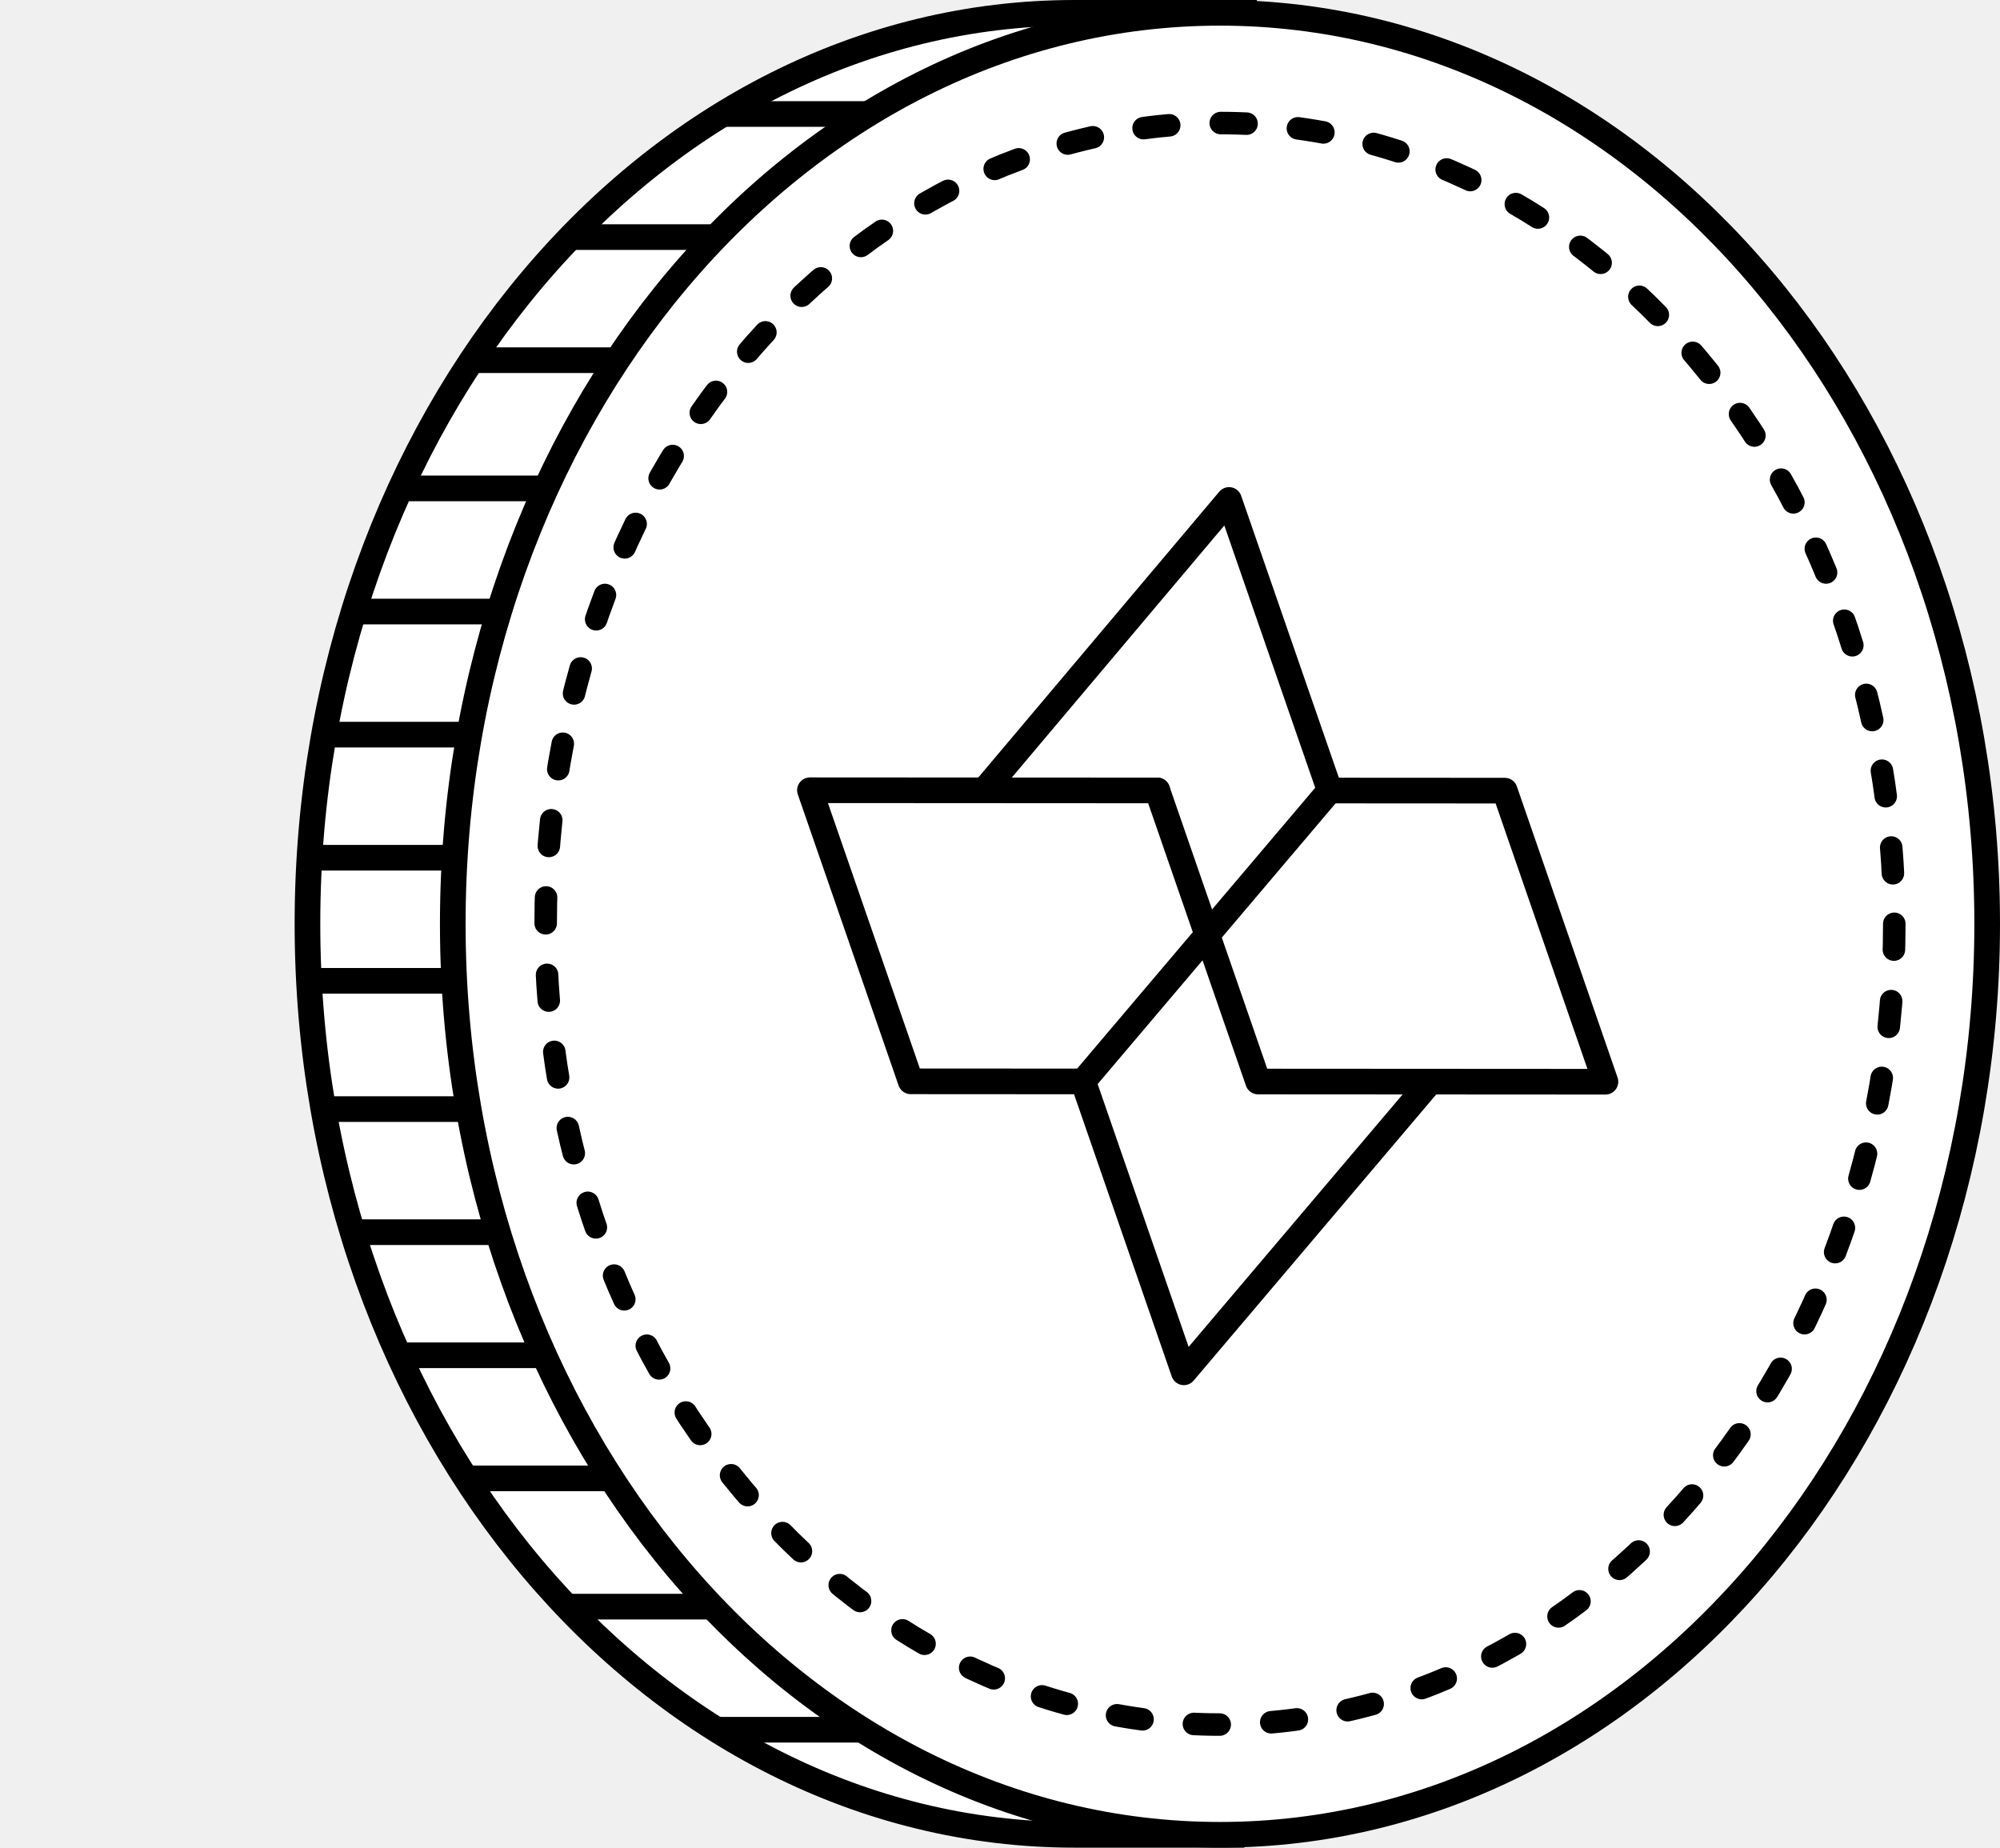
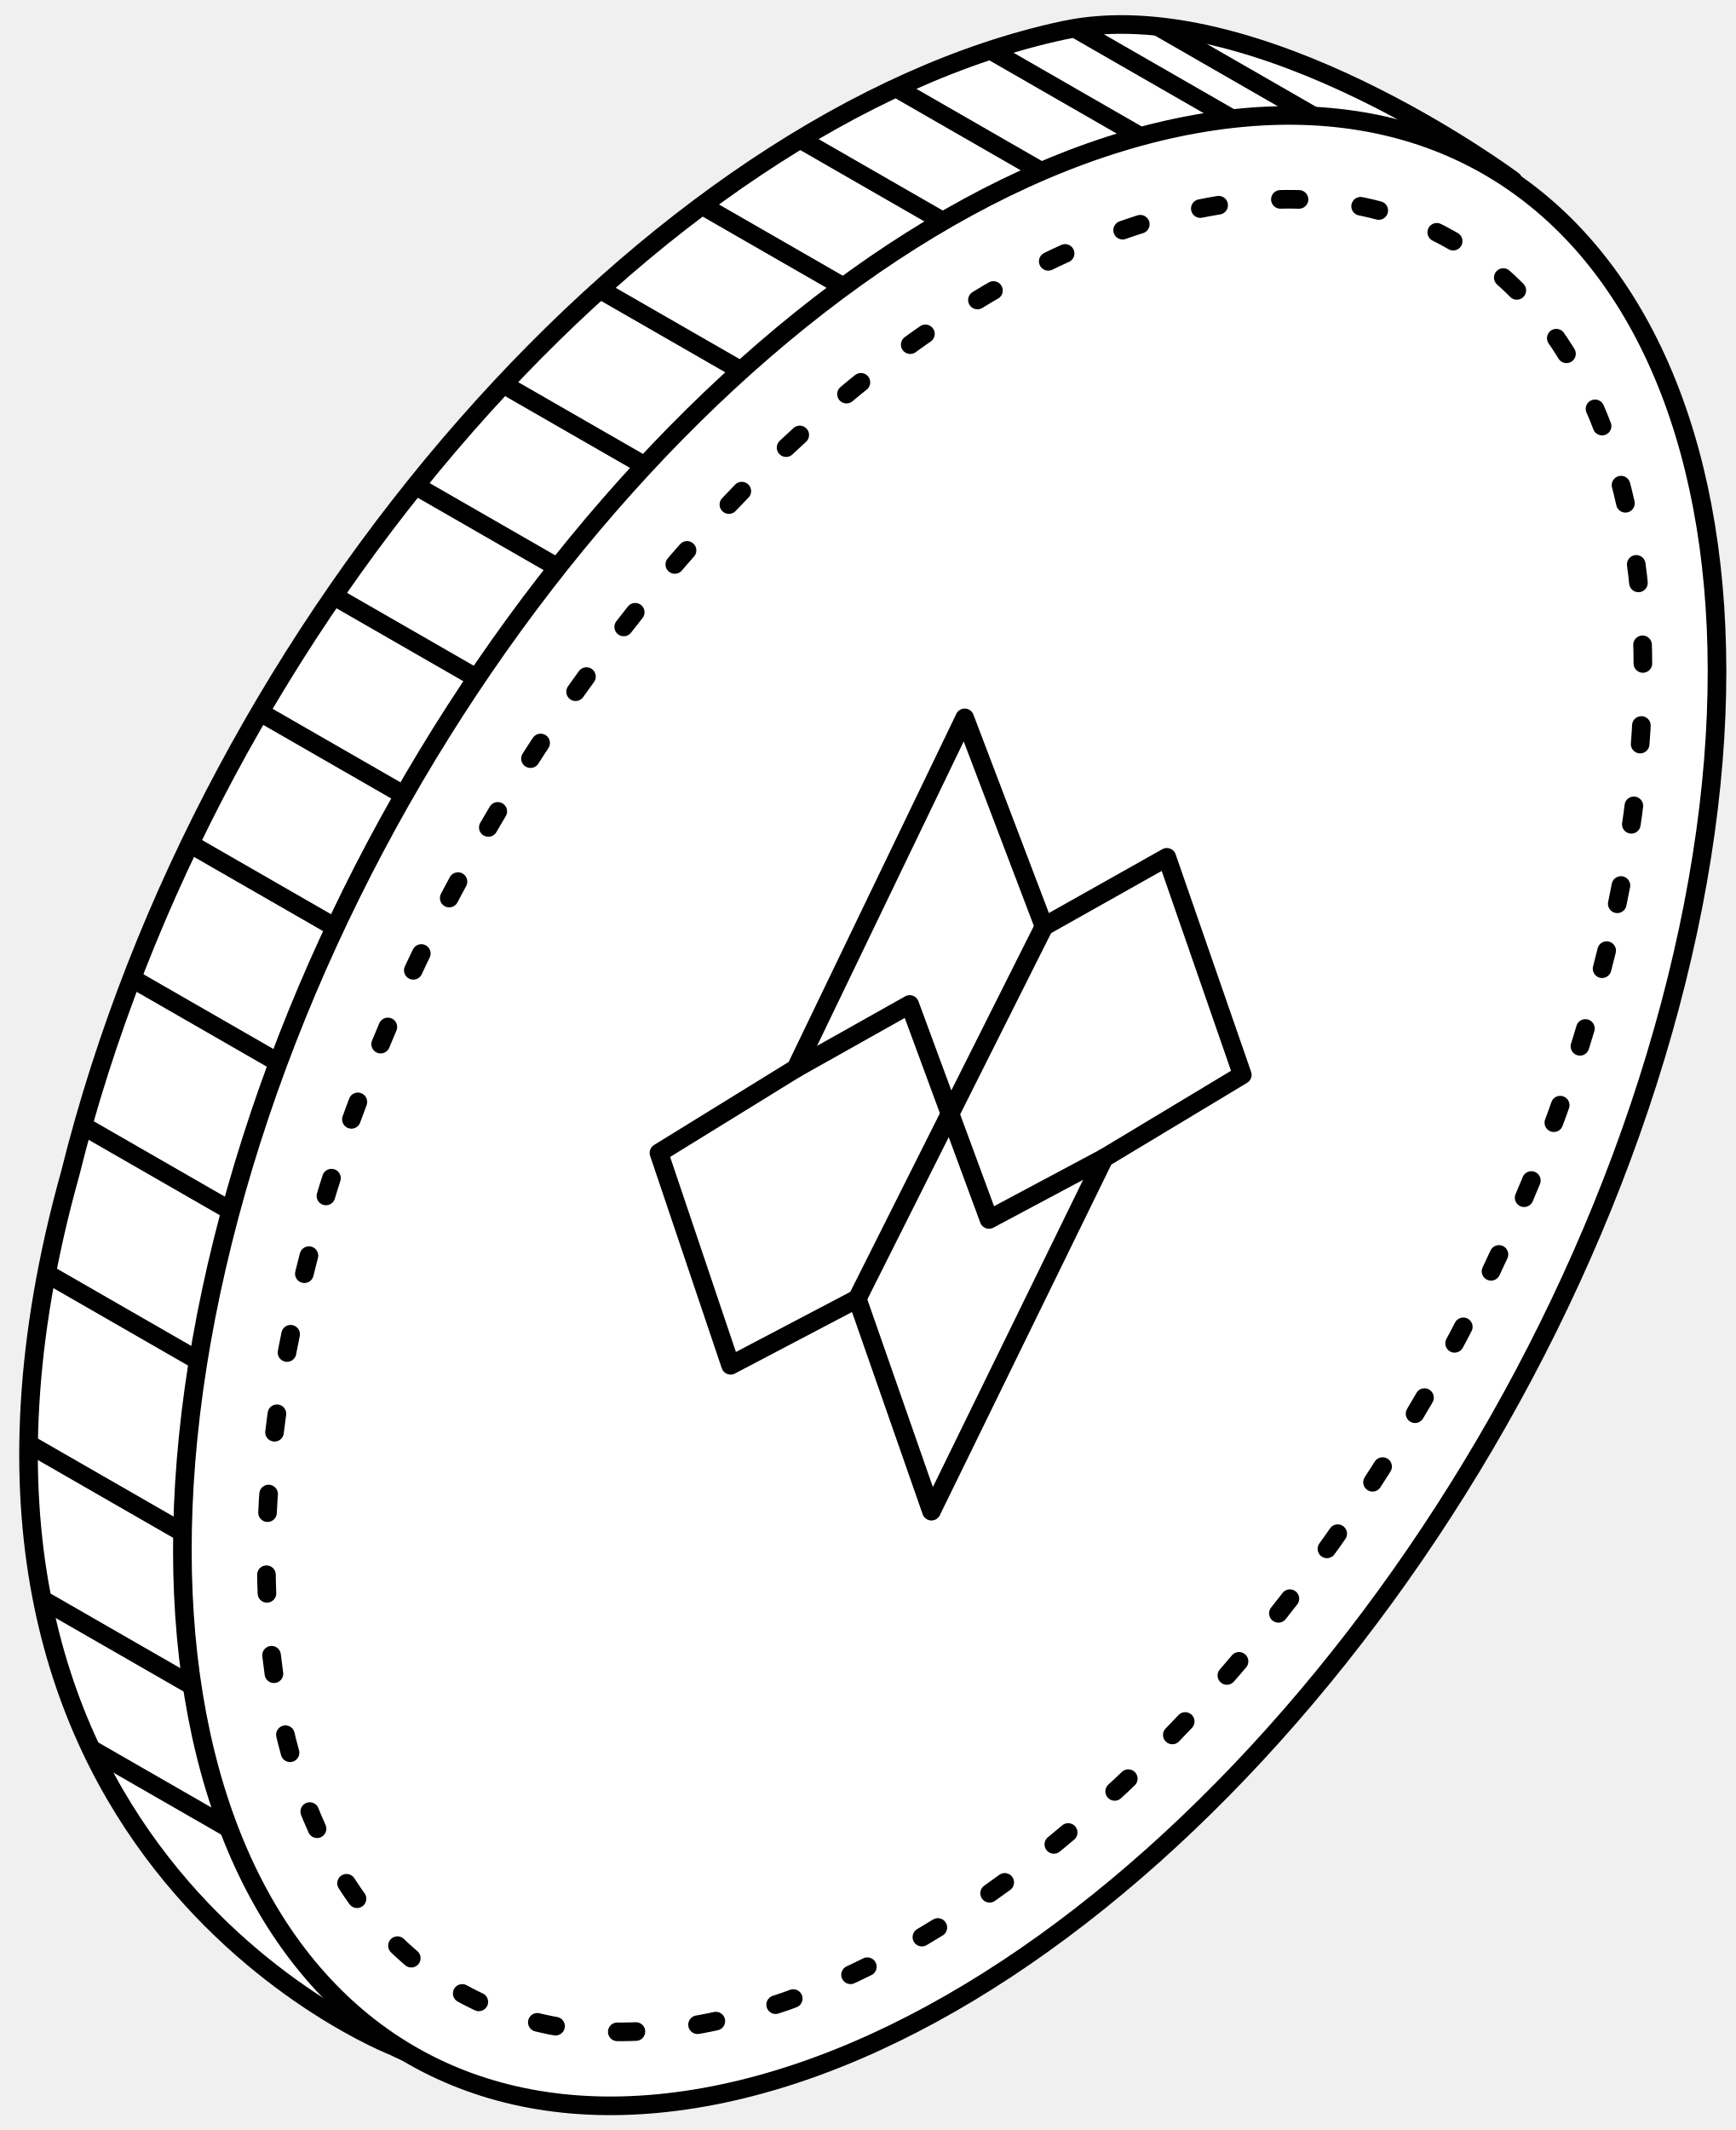
- <svg xmlns="http://www.w3.org/2000/svg" viewBox="0 0 389.91 360.21">
-   <defs>
-     <style>.cls-1,.cls-2{fill:#fff;}.cls-1,.cls-4,.cls-5,.cls-6{stroke:#000;}.cls-1,.cls-4{stroke-miterlimit:10;}.cls-1,.cls-4,.cls-6{stroke-width:5px;}.cls-3{clip-path:url(#clip-path);}.cls-4,.cls-5,.cls-6{fill:none;}.cls-5,.cls-6{stroke-linecap:round;stroke-linejoin:round;}.cls-5{stroke-width:4.39px;stroke-dasharray:5.03 10.06;}</style>
-     <clipPath id="clip-path">
-       <path class="cls-1" d="M240.1,357.71H209.51c-82.6,0-149.57-79.52-149.57-177.61S126.91,2.5,209.51,2.5h33Z" />
+ <svg xmlns="http://www.w3.org/2000/svg" xmlns:xlink="http://www.w3.org/1999/xlink" version="1.1" id="Layer_1" x="0px" y="0px" width="109.98px" height="134.95px" viewBox="170.86 82.782 109.98 134.95" enable-background="new 170.86 82.782 109.98 134.95" xml:space="preserve">
+   <g>
+     <defs>
+       <path id="SVGID_1_" d="M266.743,94.221c0,0-16.286-12.142-28.499-9.516c-25.812,5.551-54.163,37.089-62.932,72.417    c-11.956,42.767,20.522,55.318,20.522,55.318s24.29,12.869,49.076-18.998C269.697,161.575,282.674,131.323,266.743,94.221z" />
+     </defs>
+     <use xlink:href="#SVGID_1_" overflow="visible" fill="#FFFFFF" />
+     <clipPath id="SVGID_2_">
+       <use xlink:href="#SVGID_1_" overflow="visible" />
    </clipPath>
-   </defs>
-   <g id="Camada_2" data-name="Camada 2">
-     <g id="Layer_1" data-name="Layer 1">
-       <path class="cls-2" d="M240.1,357.71H209.51c-82.6,0-149.57-79.52-149.57-177.61S126.91,2.5,209.51,2.5h33Z" />
-       <g class="cls-3">
-         <line class="cls-4" x1="265" y1="22.22" y2="22.22" />
-         <line class="cls-4" x1="265" y1="46.22" y2="46.22" />
-         <line class="cls-4" x1="265" y1="70.22" y2="70.22" />
-         <line class="cls-4" x1="265" y1="95.22" y2="95.22" />
-         <line class="cls-4" x1="265" y1="119.22" y2="119.22" />
-         <line class="cls-4" x1="265" y1="143.22" y2="143.22" />
-         <line class="cls-4" x1="265" y1="167.22" y2="167.22" />
-         <line class="cls-4" x1="265" y1="191.22" y2="191.22" />
-         <line class="cls-4" x1="265" y1="216.22" y2="216.22" />
-         <line class="cls-4" x1="265" y1="240.22" y2="240.22" />
-         <line class="cls-4" x1="265" y1="264.22" y2="264.22" />
-         <line class="cls-4" x1="265" y1="288.22" y2="288.22" />
-         <line class="cls-4" x1="265" y1="313.22" y2="313.22" />
-         <line class="cls-4" x1="265" y1="337.22" y2="337.22" />
-       </g>
-       <path class="cls-4" d="M240.1,357.71H209.51c-82.6,0-149.57-79.52-149.57-177.61S126.91,2.5,209.51,2.5h33Z" />
-       <ellipse class="cls-1" cx="237.84" cy="180.1" rx="149.57" ry="177.6" />
-       <ellipse class="cls-2" cx="237.84" cy="180.1" rx="131.46" ry="156.11" />
-       <ellipse class="cls-5" cx="237.84" cy="180.1" rx="131.46" ry="156.11" />
-       <polyline class="cls-6" points="211.17 210.83 177.55 210.81 157.9 154.06 225.63 154.1" />
-       <polyline class="cls-6" points="192 153.94 239.61 97.47 259.24 154.12" />
-       <polyline class="cls-6" points="278.84 210.87 230.8 267.54 211.17 210.83" />
-       <polyline class="cls-6" points="259.16 154.12 293.36 154.14 312.99 210.89 245.27 210.85 225.62 154.1" />
-       <line class="cls-6" x1="259.22" y1="154.12" x2="211.15" y2="210.83" />
+     <g clip-path="url(#SVGID_2_)">
+       <line fill="#FFFFFF" stroke="#000000" stroke-width="1.18" stroke-linecap="round" stroke-linejoin="round" stroke-miterlimit="10" x1="166.972" y1="188.043" x2="198.771" y2="206.325" />
+       <line fill="#FFFFFF" stroke="#000000" stroke-width="1.18" stroke-linecap="round" stroke-linejoin="round" stroke-miterlimit="10" x1="164.925" y1="179.171" x2="196.725" y2="197.453" />
+       <line fill="#FFFFFF" stroke="#000000" stroke-width="1.18" stroke-linecap="round" stroke-linejoin="round" stroke-miterlimit="10" x1="164.584" y1="169.616" x2="196.384" y2="187.898" />
+       <line fill="#FFFFFF" stroke="#000000" stroke-width="1.18" stroke-linecap="round" stroke-linejoin="round" stroke-miterlimit="10" x1="164.925" y1="158.355" x2="196.725" y2="176.638" />
+       <line fill="#FFFFFF" stroke="#000000" stroke-width="1.18" stroke-linecap="round" stroke-linejoin="round" stroke-miterlimit="10" x1="166.29" y1="148.459" x2="198.09" y2="166.741" />
+       <line fill="#FFFFFF" stroke="#000000" stroke-width="1.18" stroke-linecap="round" stroke-linejoin="round" stroke-miterlimit="10" x1="169.02" y1="138.904" x2="200.819" y2="157.187" />
+       <line fill="#FFFFFF" stroke="#000000" stroke-width="1.18" stroke-linecap="round" stroke-linejoin="round" stroke-miterlimit="10" x1="172.091" y1="130.032" x2="203.891" y2="148.314" />
+       <line fill="#FFFFFF" stroke="#000000" stroke-width="1.18" stroke-linecap="round" stroke-linejoin="round" stroke-miterlimit="10" x1="176.187" y1="121.501" x2="207.986" y2="139.783" />
+       <line fill="#FFFFFF" stroke="#000000" stroke-width="1.18" stroke-linecap="round" stroke-linejoin="round" stroke-miterlimit="10" x1="180.623" y1="113.994" x2="212.422" y2="132.276" />
+       <line fill="#FFFFFF" stroke="#000000" stroke-width="1.18" stroke-linecap="round" stroke-linejoin="round" stroke-miterlimit="10" x1="186.082" y1="107.169" x2="217.882" y2="125.451" />
+       <line fill="#FFFFFF" stroke="#000000" stroke-width="1.18" stroke-linecap="round" stroke-linejoin="round" stroke-miterlimit="10" x1="191.542" y1="100.686" x2="223.341" y2="118.968" />
+       <line fill="#FFFFFF" stroke="#000000" stroke-width="1.18" stroke-linecap="round" stroke-linejoin="round" stroke-miterlimit="10" x1="198.025" y1="94.884" x2="229.825" y2="113.167" />
+       <line fill="#FFFFFF" stroke="#000000" stroke-width="1.18" stroke-linecap="round" stroke-linejoin="round" stroke-miterlimit="10" x1="204.851" y1="89.766" x2="236.649" y2="108.048" />
+       <line fill="#FFFFFF" stroke="#000000" stroke-width="1.18" stroke-linecap="round" stroke-linejoin="round" stroke-miterlimit="10" x1="210.651" y1="85.33" x2="242.451" y2="103.612" />
+       <line fill="#FFFFFF" stroke="#000000" stroke-width="1.18" stroke-linecap="round" stroke-linejoin="round" stroke-miterlimit="10" x1="216.452" y1="81.917" x2="248.252" y2="100.2" />
+       <line fill="#FFFFFF" stroke="#000000" stroke-width="1.18" stroke-linecap="round" stroke-linejoin="round" stroke-miterlimit="10" x1="223.619" y1="80.211" x2="255.418" y2="98.494" />
+       <line fill="#FFFFFF" stroke="#000000" stroke-width="1.18" stroke-linecap="round" stroke-linejoin="round" stroke-miterlimit="10" x1="230.784" y1="79.87" x2="262.584" y2="98.152" />
+       <line fill="#FFFFFF" stroke="#000000" stroke-width="1.18" stroke-linecap="round" stroke-linejoin="round" stroke-miterlimit="10" x1="236.244" y1="79.87" x2="268.044" y2="98.152" />
    </g>
+     <use xlink:href="#SVGID_1_" overflow="visible" fill="none" stroke="#000000" stroke-width="1.18" stroke-linecap="round" stroke-linejoin="round" stroke-miterlimit="10" />
+   </g>
+   <path fill="#FFFFFF" stroke="#000000" stroke-width="1.18" stroke-linecap="round" stroke-linejoin="round" stroke-miterlimit="10" d="  M277.104,144.892c-8.585,34.52-36.167,66.199-61.605,70.759c-25.439,4.56-39.102-19.728-30.517-54.247  c8.584-34.52,36.167-66.199,61.606-70.758C272.025,86.084,285.688,110.372,277.104,144.892z" />
+   <path fill="#FFFFFF" stroke="#000000" stroke-width="1.18" stroke-linecap="round" stroke-linejoin="round" stroke-miterlimit="10" stroke-dasharray="1.18,3.934" d="  M272.675,143.011c-7.7,31.533-32.442,61.773-55.262,67.545c-22.82,5.771-35.077-15.112-27.375-46.645  c7.701-31.533,32.443-61.774,55.262-67.545C268.119,90.594,280.375,111.478,272.675,143.011z" />
+   <g>
+     <polygon fill="#FFFFFF" stroke="#000000" stroke-width="1.18" stroke-linecap="round" stroke-linejoin="round" stroke-miterlimit="10" points="   229.886,178.525 240.83,156.15 249.585,150.881 244.803,137.1 237.02,141.478 231.994,128.264 221.293,150.477 212.618,155.826    217.158,169.282 225.184,165.067  " />
+     <line fill="#FFFFFF" stroke="#000000" stroke-width="1.18" stroke-linecap="round" stroke-linejoin="round" stroke-miterlimit="10" x1="225.184" y1="165.067" x2="237.02" y2="141.478" />
+     <polyline fill="#FFFFFF" stroke="#000000" stroke-width="1.18" stroke-linecap="round" stroke-linejoin="round" stroke-miterlimit="10" points="   240.83,156.15 233.534,160.042 228.508,146.423 221.293,150.477  " />
  </g>
</svg>
